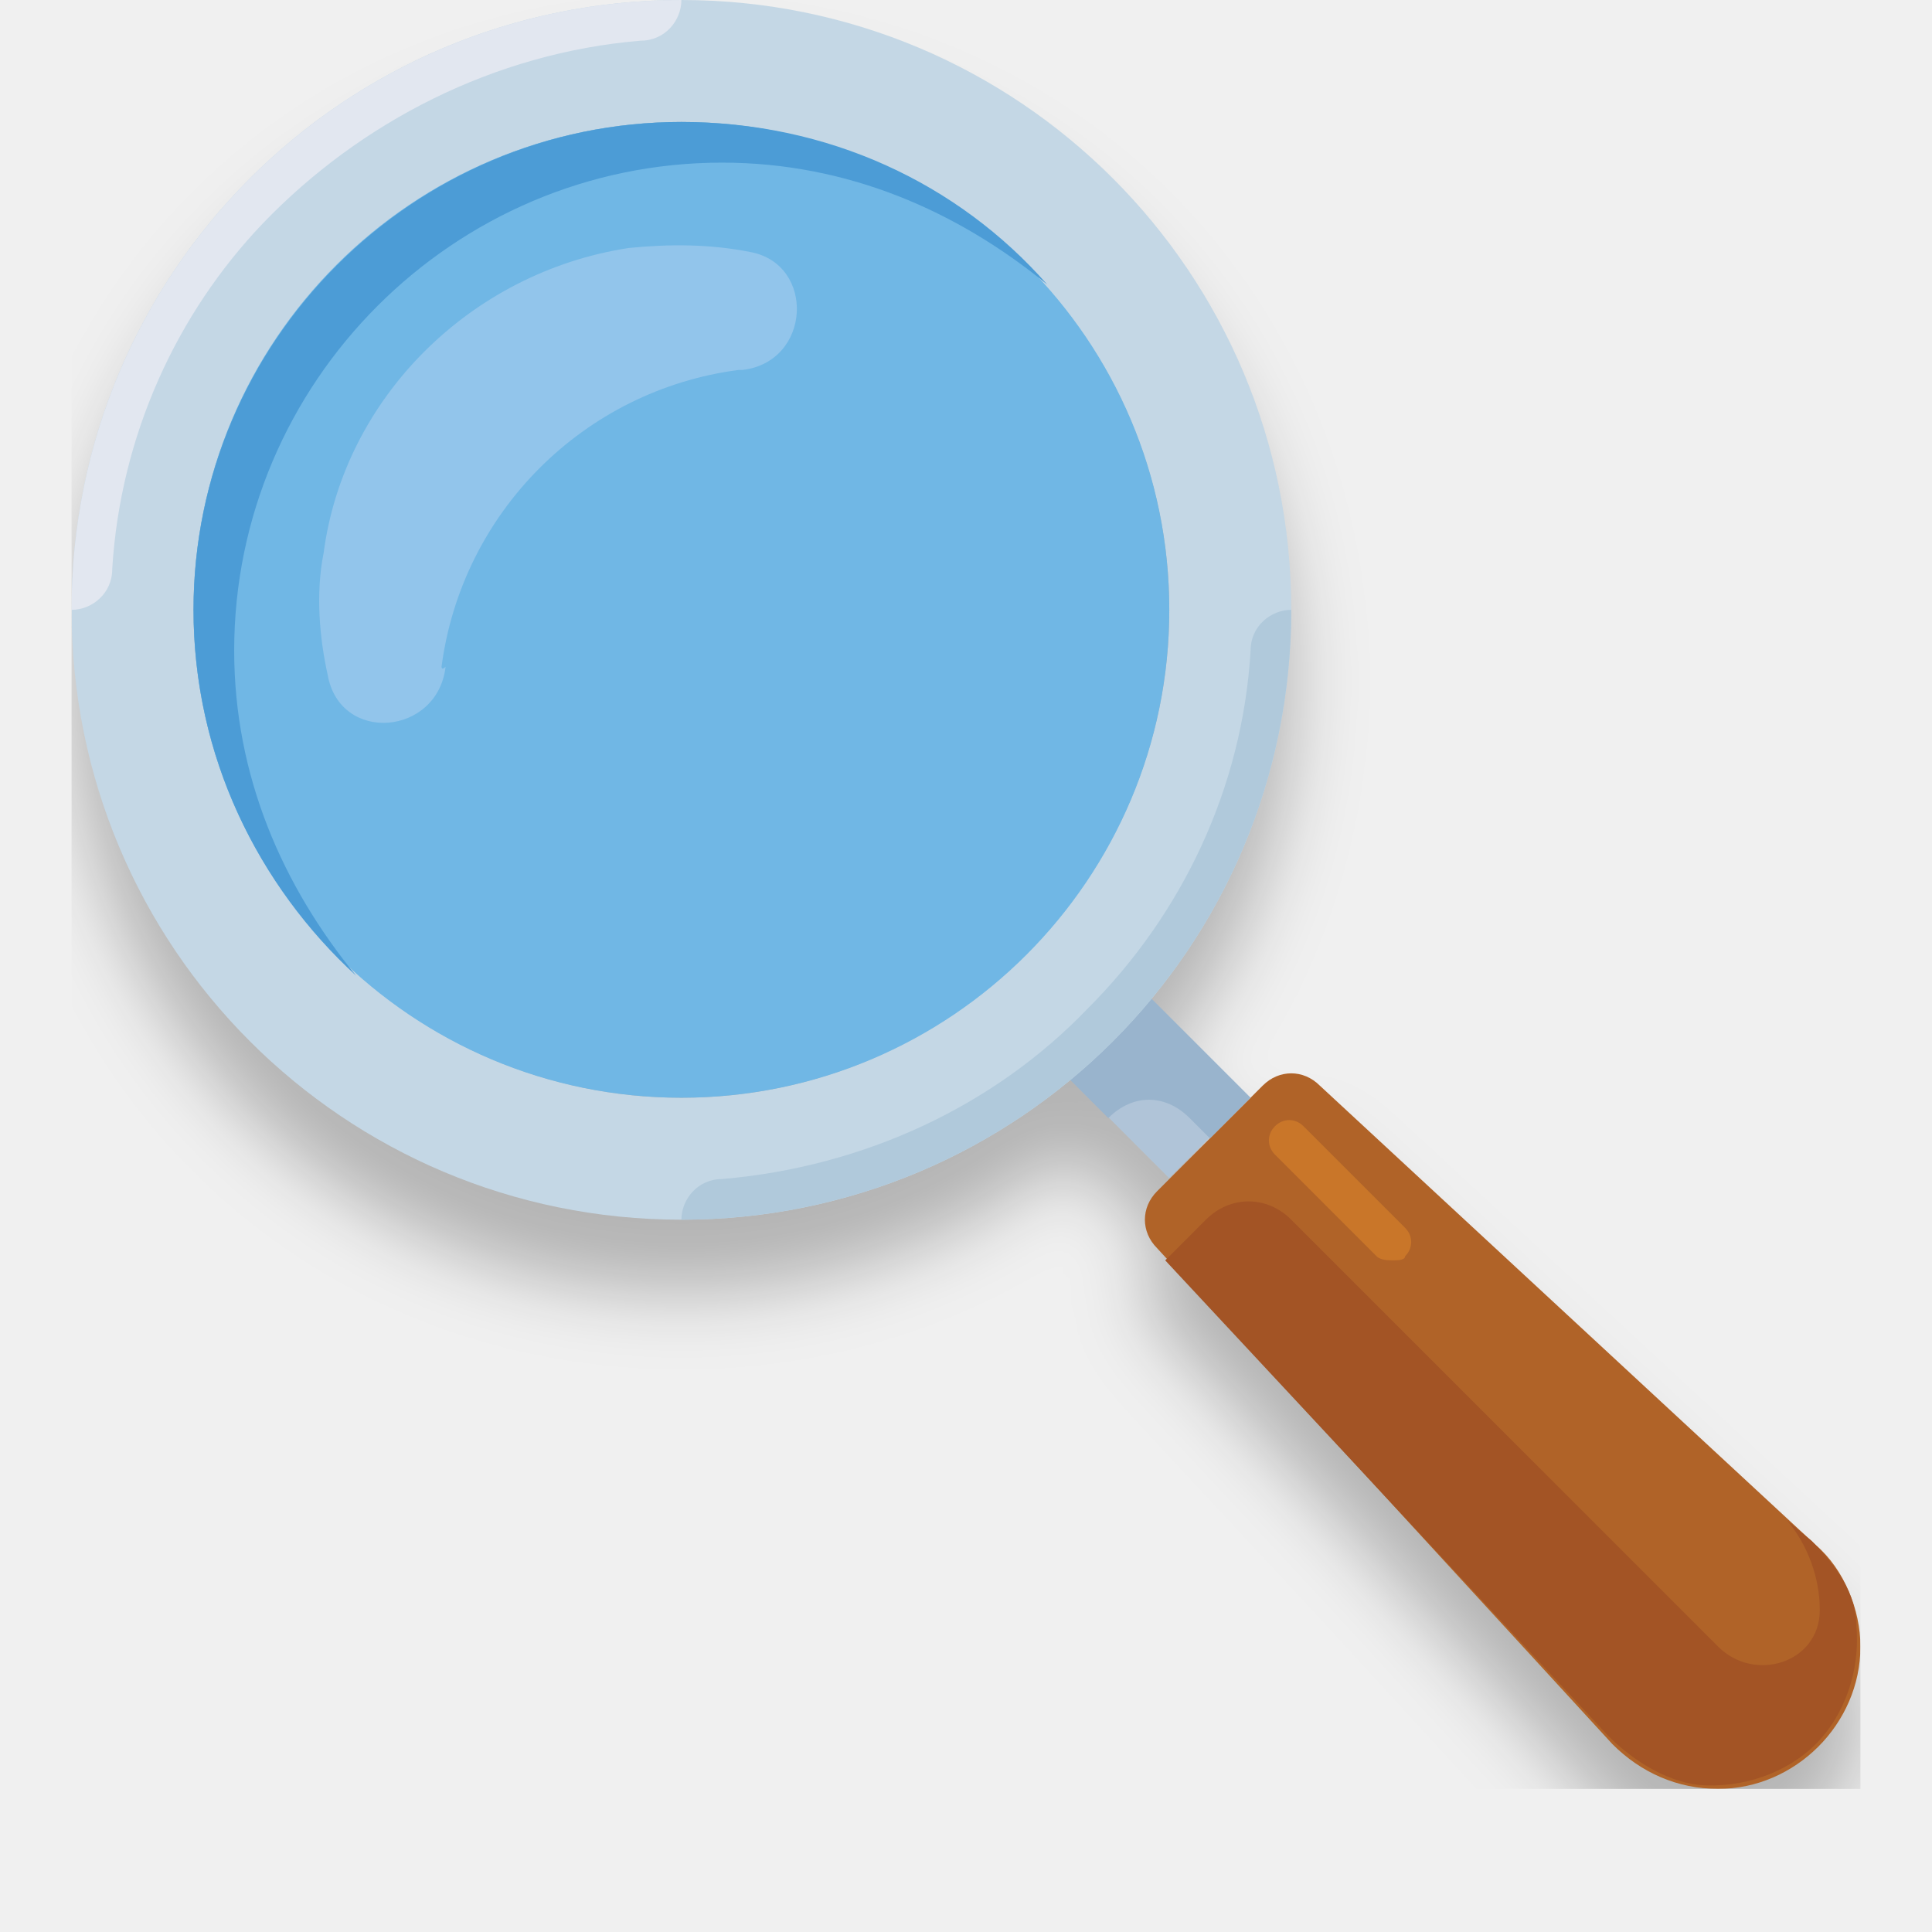
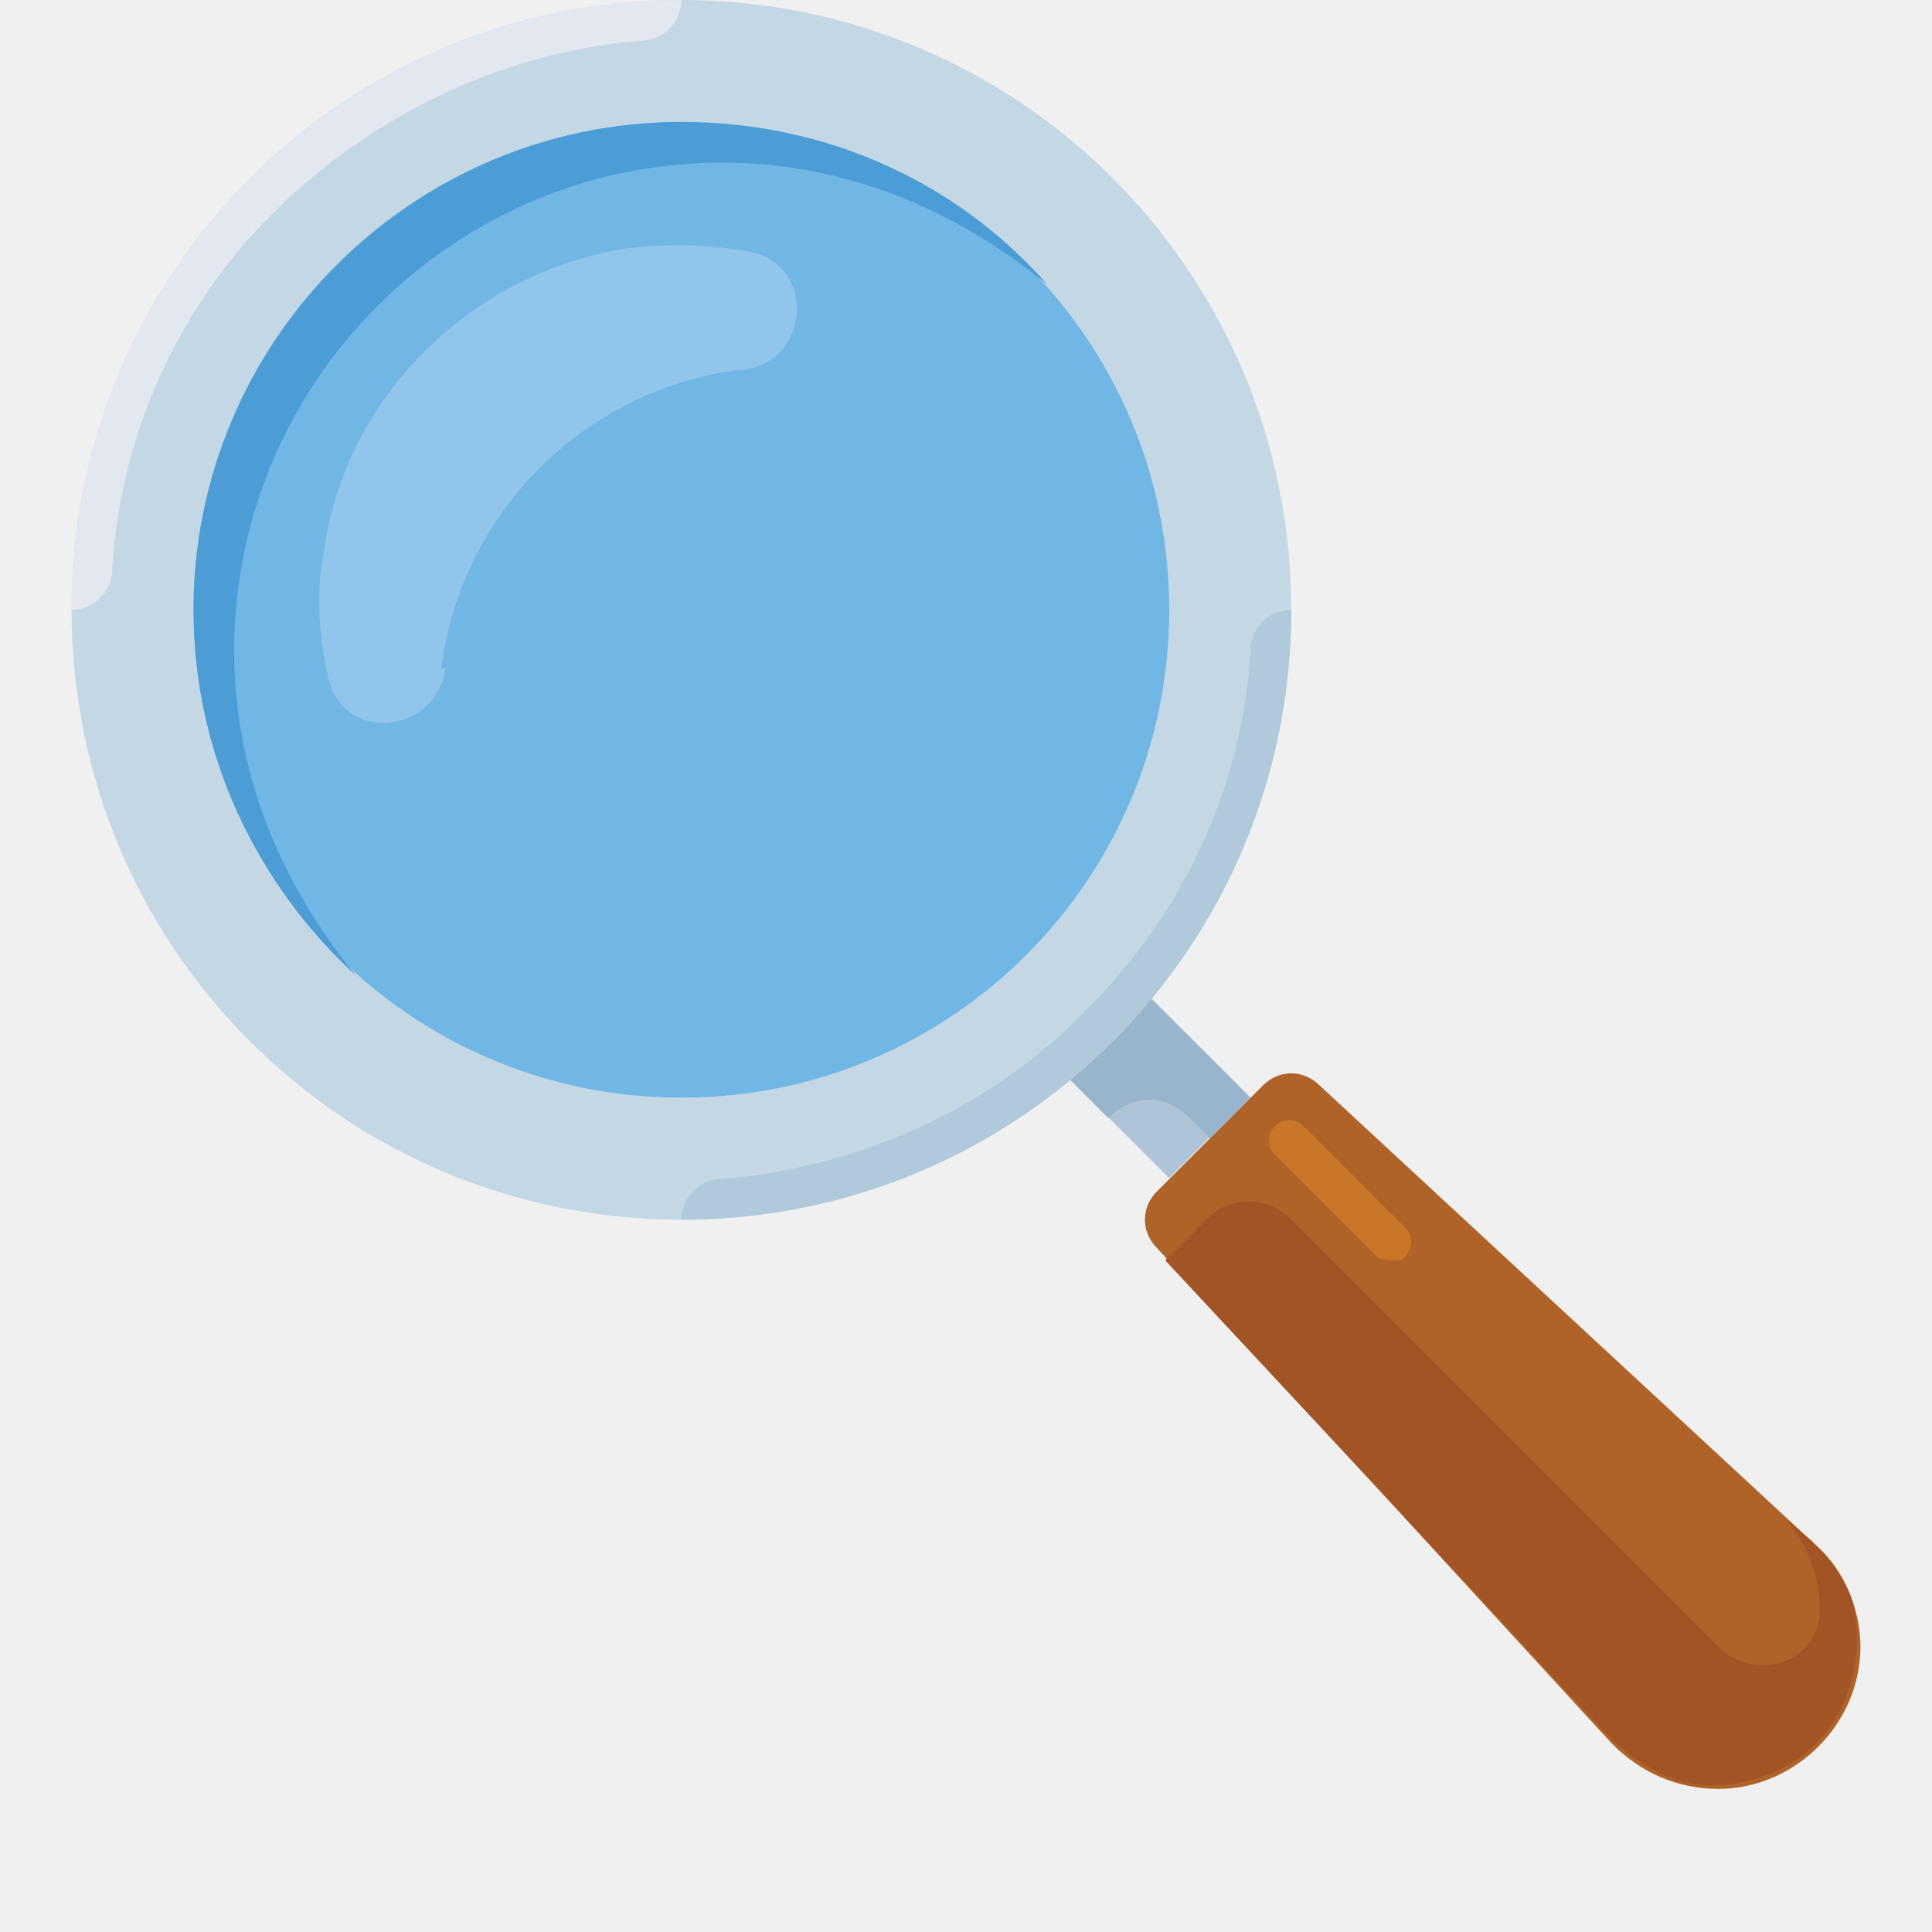
<svg xmlns="http://www.w3.org/2000/svg" width="108" height="108" viewBox="0 0 108 108" fill="none">
-   <g clip-path="url(#clip0)" filter="url(#filter0_d)">
+   <g clip-path="url(#clip0)" filter="">
    <path d="M104 92.046C104 96.364 100.364 100 96.046 100C93.773 100 91.727 99.091 90.136 97.5L64.682 69.773C63.773 68.864 63.773 67.5 64.682 66.591L70.591 60.682C71.5 59.773 72.864 59.773 73.773 60.682L101.5 86.364C103.091 87.727 104 90 104 92.046Z" fill="#B06328" />
    <path d="M65.351 65.852L69.851 61.352L63.102 54.603L58.602 59.102L65.351 65.852Z" fill="#B0C4D8" />
    <path d="M66.5 62.5L67.636 63.636L69.909 61.364L63.091 54.545L58.545 59.091L61.955 62.5C63.318 61.136 65.136 61.136 66.5 62.5Z" fill="#99B4CD" />
    <path d="M38.091 0C19.227 0 4 15.227 4 34.091C4 52.954 19.227 68.182 38.091 68.182C56.954 68.182 72.182 52.954 72.182 34.091C72.182 15.227 56.955 0 38.091 0ZM38.091 61.364C23.091 61.364 10.818 49.091 10.818 34.091C10.818 19.091 23.091 6.818 38.091 6.818C53.091 6.818 65.364 19.091 65.364 34.091C65.364 49.091 53.091 61.364 38.091 61.364Z" fill="#C4D7E5" />
    <path d="M38.091 61.364C53.153 61.364 65.364 49.153 65.364 34.091C65.364 19.029 53.153 6.818 38.091 6.818C23.029 6.818 10.818 19.029 10.818 34.091C10.818 49.153 23.029 61.364 38.091 61.364Z" fill="#70B7E5" />
    <path d="M24.682 37.273C25.818 28.636 32.636 21.818 41.273 20.682H41.5C45.364 20.227 45.591 14.773 41.955 14.091C39.682 13.636 37.409 13.636 35.136 13.864C26.273 15.227 19.227 22.273 18.091 30.909C17.636 33.182 17.863 35.682 18.318 37.727C19 41.591 24.454 41.137 24.909 37.273C24.682 37.5 24.682 37.273 24.682 37.273Z" fill="#92C5EB" />
    <path d="M13.091 36.364C13.091 21.364 25.363 9.091 40.364 9.091C47.409 9.091 53.545 11.818 58.545 15.909C53.545 10.227 46.273 6.818 38.091 6.818C23.091 6.818 10.818 19.091 10.818 34.091C10.818 42.273 14.454 49.545 19.909 54.545C15.818 49.545 13.091 43.409 13.091 36.364Z" fill="#4C9CD6" />
    <path d="M38.091 68.182C56.955 68.182 72.182 52.955 72.182 34.091C71.045 34.091 69.909 35 69.909 36.364C69.454 44.091 66.045 51.136 60.818 56.364C55.591 61.818 48.318 65.227 40.364 65.909C39 65.909 38.091 67.046 38.091 68.182Z" fill="#B0C9DB" />
    <path d="M38.091 0C19.227 0 4 15.227 4 34.091C5.136 34.091 6.273 33.182 6.273 31.818C6.727 24.318 9.909 17.5 14.682 12.5C20.136 6.818 27.636 2.954 35.818 2.273C37.182 2.273 38.091 1.136 38.091 0Z" fill="#E2E7F0" />
    <path d="M101.273 86.136L99.909 85C101.045 86.364 101.727 88.182 101.727 90C101.727 92.954 98.091 94.091 96.045 92.046L72.182 68.182C70.818 66.818 68.773 66.818 67.409 68.182L65.136 70.454L89.909 97.045C91.273 98.409 93.091 99.545 94.909 99.773C97.409 100 99.909 99.091 101.5 97.5C103.091 95.909 104 93.409 103.773 90.909C103.773 89.091 102.636 87.5 101.273 86.136Z" fill="#A35425" />
    <path d="M77.864 70.454C77.636 70.454 77.182 70.454 76.954 70.227L71.273 64.545C70.818 64.091 70.818 63.409 71.273 62.955C71.727 62.5 72.409 62.5 72.864 62.955L78.545 68.636C79 69.091 79 69.773 78.545 70.227C78.546 70.454 78.091 70.454 77.864 70.454Z" fill="#C97629" />
  </g>
  <defs>
    <filter id="filter0_d" x="0" y="0" width="108" height="108" filterUnits="userSpaceOnUse" color-interpolation-filters="sRGB">
      <feFlood flood-opacity="0" result="BackgroundImageFix" />
      <feColorMatrix in="SourceAlpha" type="matrix" values="0 0 0 0 0 0 0 0 0 0 0 0 0 0 0 0 0 0 127 0" />
      <feOffset dy="4" />
      <feGaussianBlur stdDeviation="2" />
      <feColorMatrix type="matrix" values="0 0 0 0 0 0 0 0 0 0 0 0 0 0 0 0 0 0 0.25 0" />
      <feBlend mode="normal" in2="BackgroundImageFix" result="effect1_dropShadow" />
      <feBlend mode="normal" in="SourceGraphic" in2="effect1_dropShadow" result="shape" />
    </filter>
    <clipPath id="clip0">
      <rect width="100" height="100" fill="white" transform="translate(4)" />
    </clipPath>
  </defs>
</svg>
